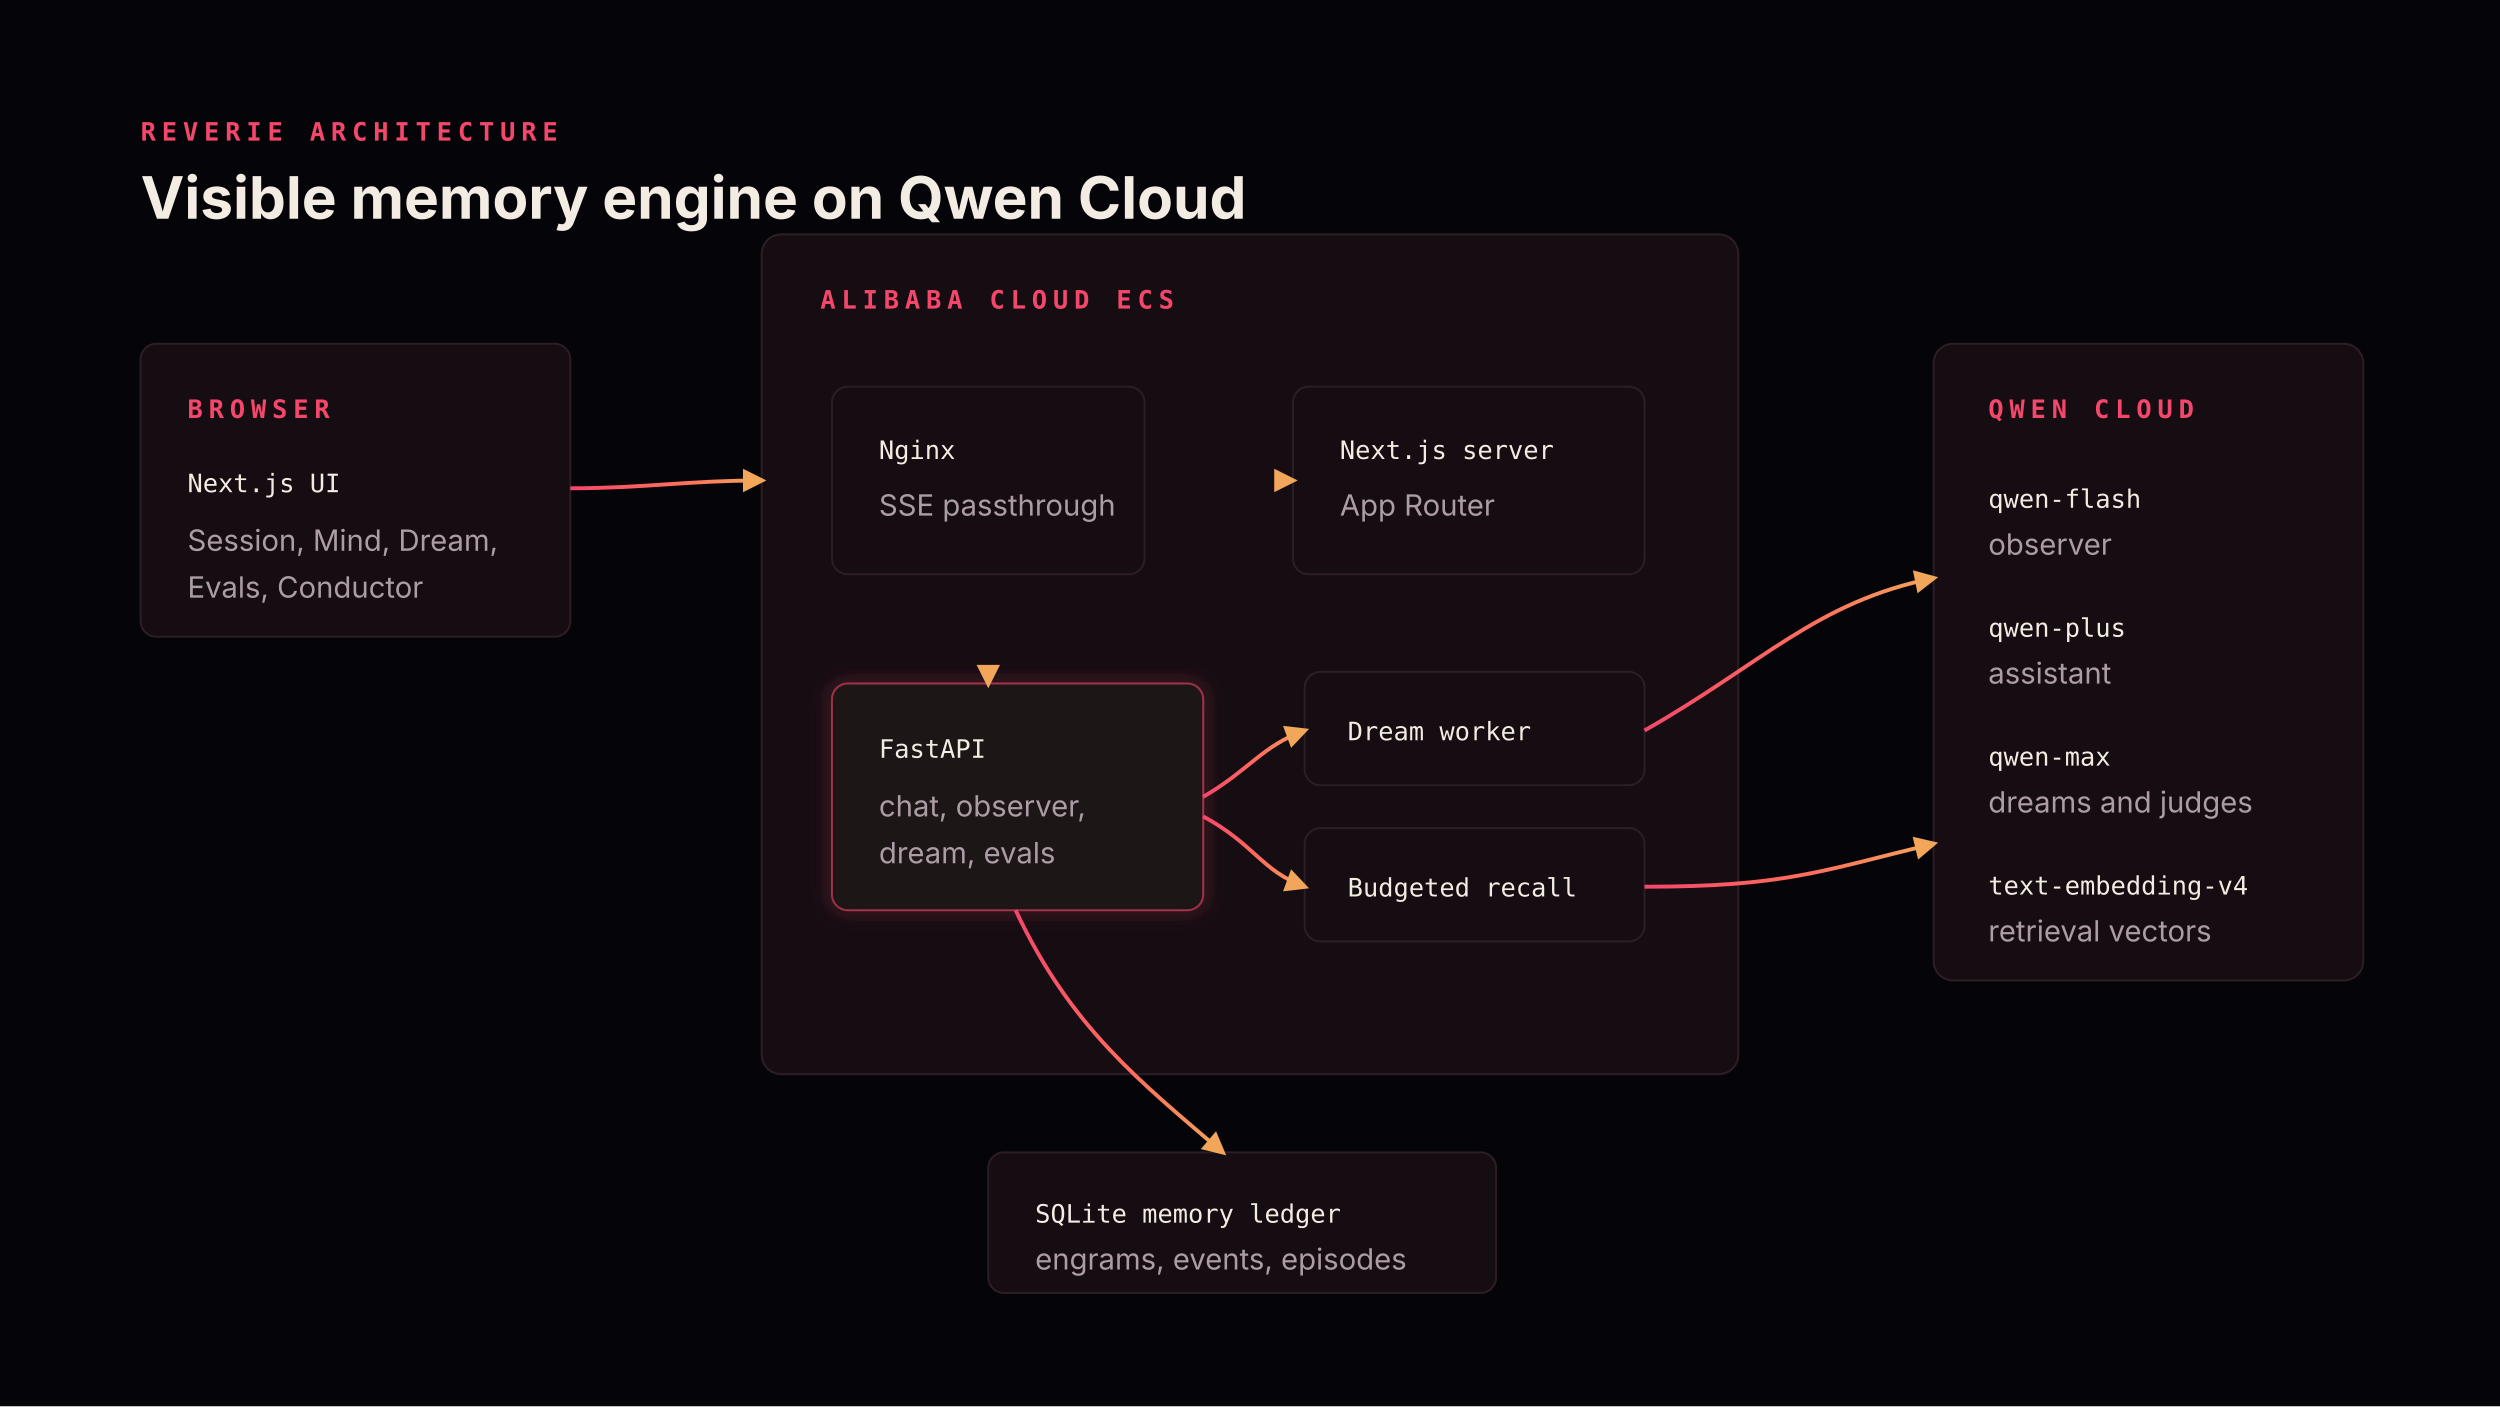
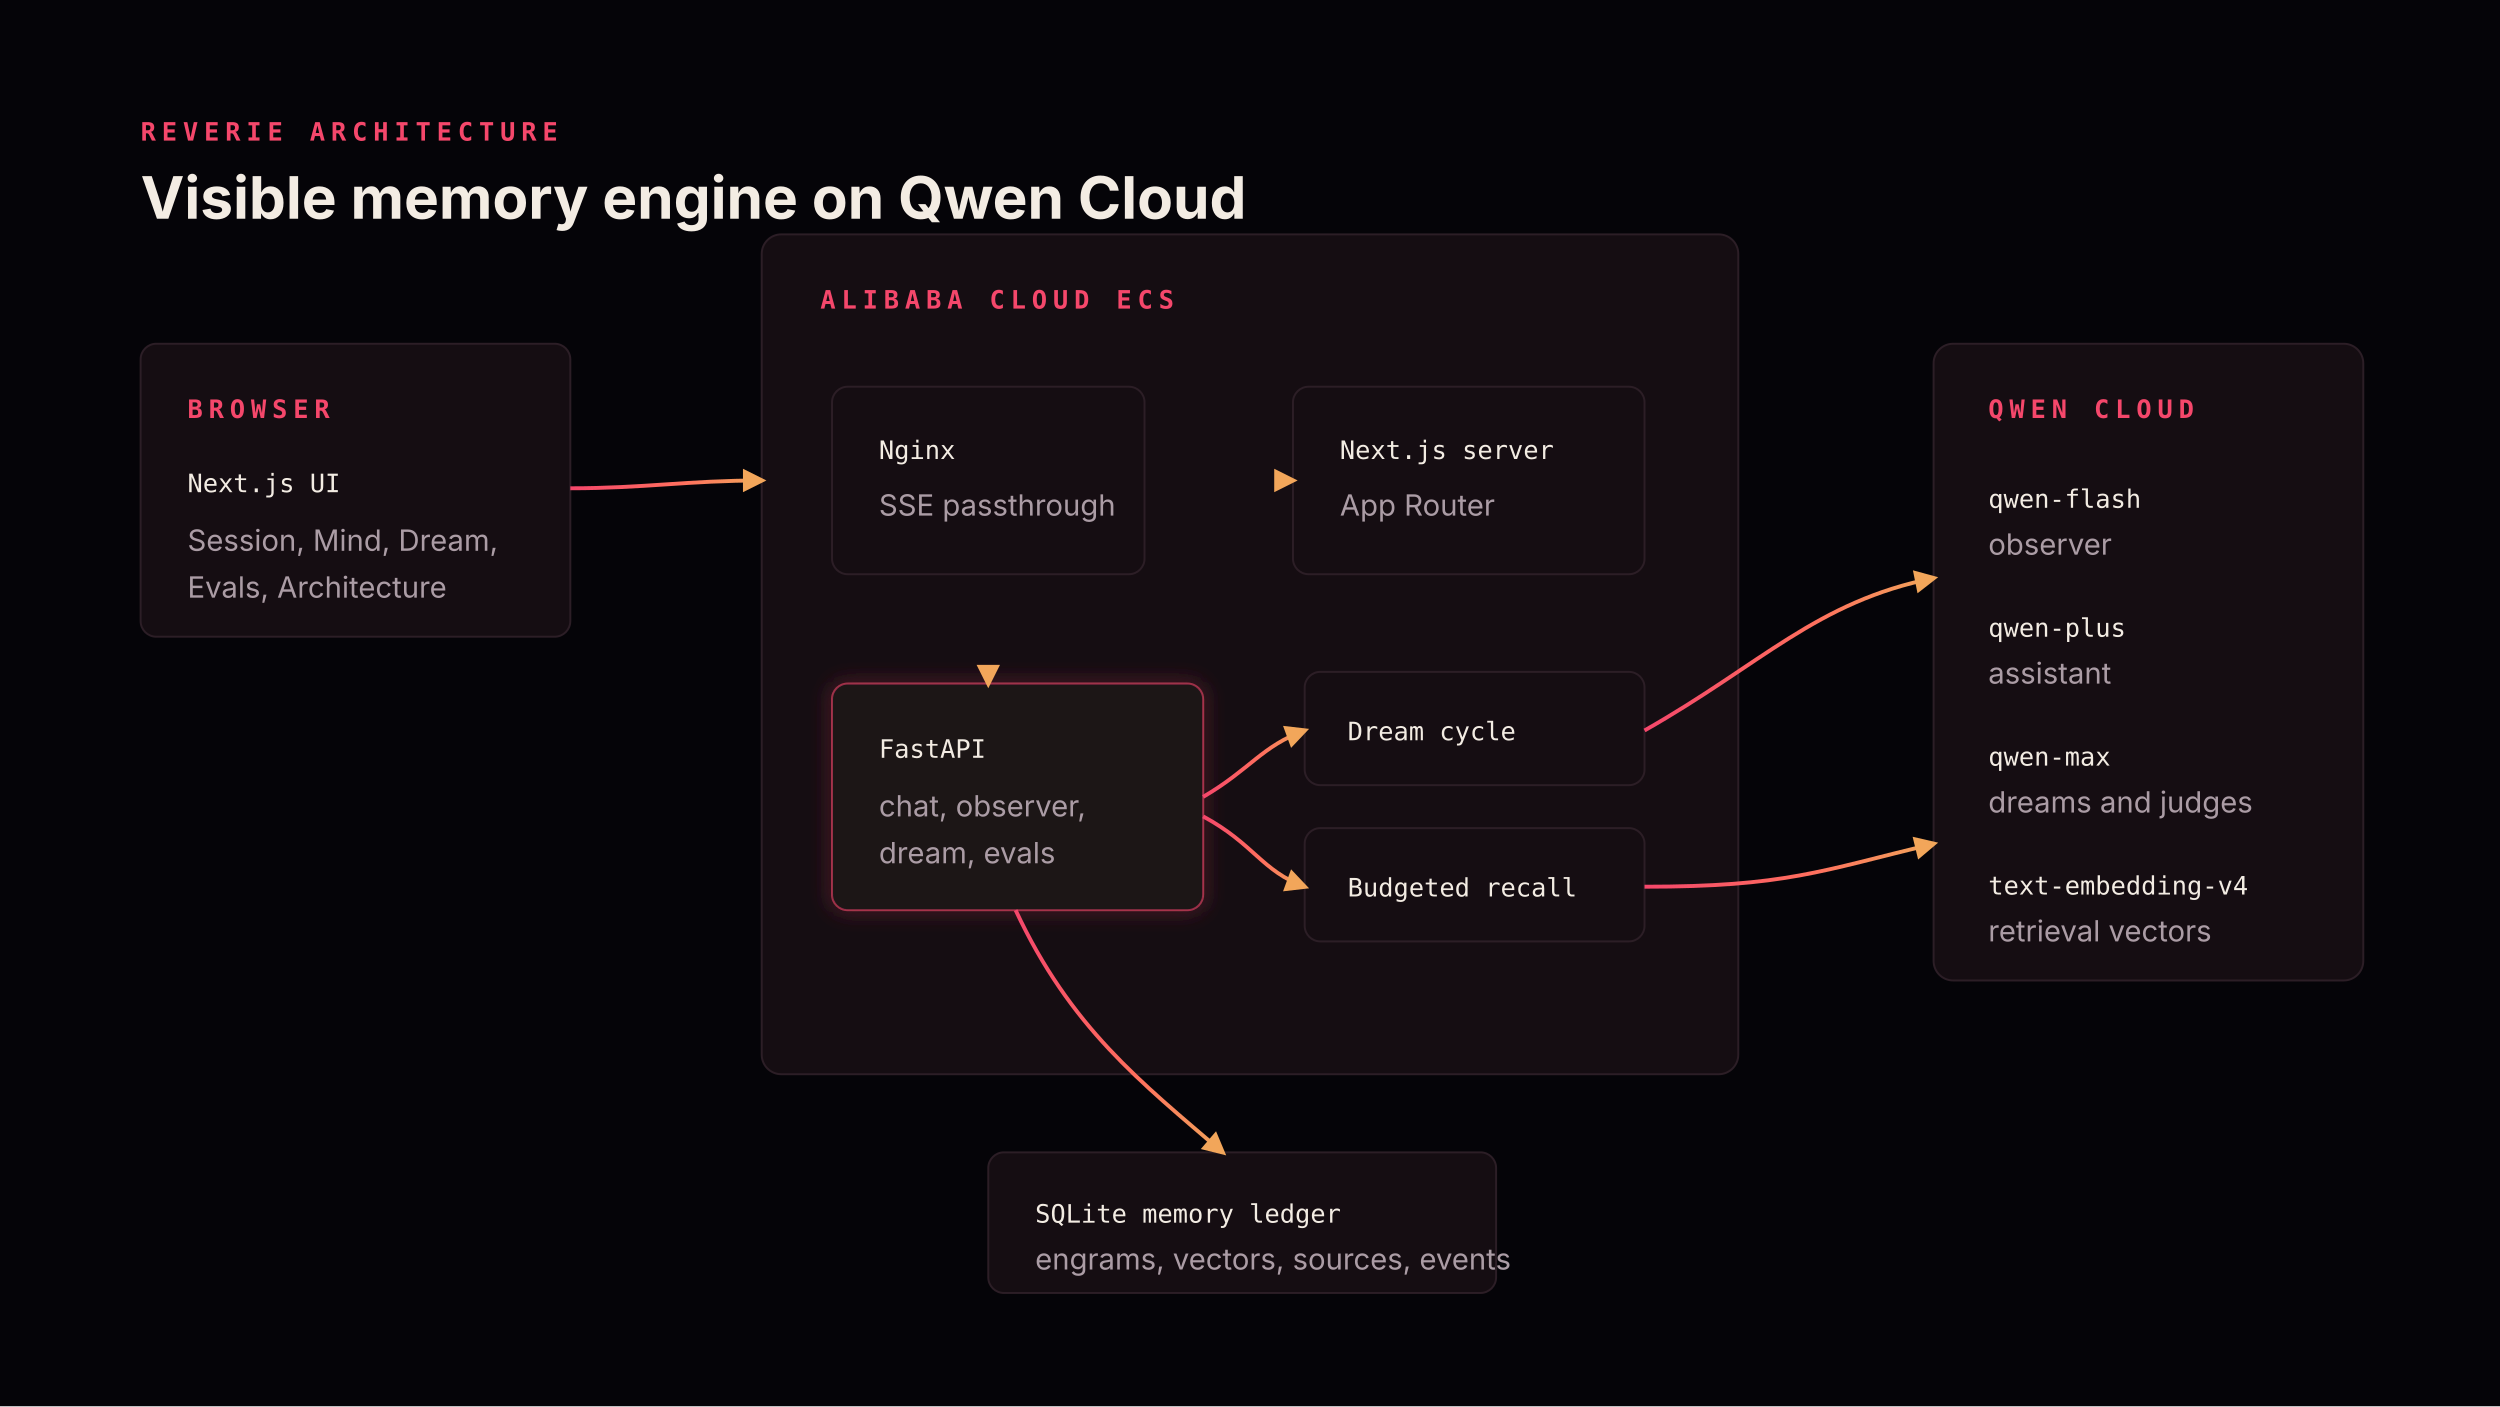
<svg xmlns="http://www.w3.org/2000/svg" width="1280" height="720" viewBox="0 0 1280 720" role="img" aria-labelledby="title desc">
  <defs>
    <linearGradient id="brand" x1="0" y1="0" x2="1" y2="0">
      <stop offset="0" stop-color="#f5476b" />
      <stop offset="0.58" stop-color="#ff6f5e" />
      <stop offset="1" stop-color="#f2a65a" />
    </linearGradient>
    <filter id="glow" x="-40%" y="-40%" width="180%" height="180%">
      <feGaussianBlur stdDeviation="5" result="blur" />
      <feMerge>
        <feMergeNode in="blur" />
        <feMergeNode in="SourceGraphic" />
      </feMerge>
    </filter>
    <style>
      .bg { fill: #050408; }
      .panel { fill: #150d12; stroke: #2c1e26; stroke-width: 1; }
      .featured { fill: #1e1419; stroke: #f5476b; stroke-opacity: .55; stroke-width: 1; }
      .title { fill: #f3ece3; font: 700 30px Inter, ui-sans-serif, system-ui; }
      .label { fill: #f5476b; font: 700 13px "JetBrains Mono", ui-monospace, monospace; letter-spacing: 3px; }
      .body { fill: #ab9ca5; font: 15px Inter, ui-sans-serif, system-ui; }
      .mono { fill: #f3ece3; font: 13px "JetBrains Mono", ui-monospace, monospace; }
      .line { stroke: url(#brand); stroke-width: 2; fill: none; marker-end: url(#arrow); }
      .soft { stroke: #2c1e26; stroke-width: 1; fill: none; }
    </style>
    <marker id="arrow" viewBox="0 0 10 10" refX="8" refY="5" markerWidth="6" markerHeight="6" orient="auto-start-reverse">
      <path d="M 0 0 L 10 5 L 0 10 z" fill="#f2a65a" />
    </marker>
  </defs>
  <rect class="bg" width="1280" height="720" />
  <text x="72" y="72" class="label">REVERIE ARCHITECTURE</text>
  <text x="72" y="112" class="title">Visible memory engine on Qwen Cloud</text>
  <rect x="72" y="176" width="220" height="150" rx="8" class="panel" />
  <text x="96" y="214" class="label">BROWSER</text>
  <text x="96" y="252" class="mono">Next.js UI</text>
  <text x="96" y="282" class="body">Session, Mind, Dream,</text>
-   <text x="96" y="306" class="body">Evals, Conductor</text>
+   <text x="96" y="306" class="body">Evals, Architecture</text>
  <rect x="390" y="120" width="500" height="430" rx="10" class="panel" />
  <text x="420" y="158" class="label">ALIBABA CLOUD ECS</text>
  <rect x="426" y="198" width="160" height="96" rx="8" class="panel" />
  <text x="450" y="235" class="mono">Nginx</text>
  <text x="450" y="264" class="body">SSE passthrough</text>
  <rect x="662" y="198" width="180" height="96" rx="8" class="panel" />
  <text x="686" y="235" class="mono">Next.js server</text>
  <text x="686" y="264" class="body">App Router</text>
  <rect x="426" y="350" width="190" height="116" rx="8" class="featured" filter="url(#glow)" />
  <text x="450" y="388" class="mono">FastAPI</text>
  <text x="450" y="418" class="body">chat, observer,</text>
  <text x="450" y="442" class="body">dream, evals</text>
  <rect x="668" y="344" width="174" height="58" rx="8" class="panel" />
-   <text x="690" y="379" class="mono">Dream worker</text>
+   <text x="690" y="379" class="mono">Dream cycle</text>
  <rect x="668" y="424" width="174" height="58" rx="8" class="panel" />
  <text x="690" y="459" class="mono">Budgeted recall</text>
  <rect x="506" y="590" width="260" height="72" rx="8" class="panel" />
  <text x="530" y="626" class="mono">SQLite memory ledger</text>
-   <text x="530" y="650" class="body">engrams, events, episodes</text>
+   <text x="530" y="650" class="body">engrams, vectors, sources, events</text>
  <rect x="990" y="176" width="220" height="326" rx="10" class="panel" />
  <text x="1018" y="214" class="label">QWEN CLOUD</text>
  <text x="1018" y="260" class="mono">qwen-flash</text>
  <text x="1018" y="284" class="body">observer</text>
  <text x="1018" y="326" class="mono">qwen-plus</text>
  <text x="1018" y="350" class="body">assistant</text>
  <text x="1018" y="392" class="mono">qwen-max</text>
  <text x="1018" y="416" class="body">dreams and judges</text>
  <text x="1018" y="458" class="mono">text-embedding-v4</text>
  <text x="1018" y="482" class="body">retrieval vectors</text>
  <path class="line" d="M292 250 C330 250 352 246 390 246" />
  <path class="line" d="M586 246 C612 246 636 246 662 246" />
  <path class="line" d="M506 294 C506 318 506 328 506 350" />
  <path class="line" d="M616 408 C640 394 646 382 668 374" />
  <path class="line" d="M616 418 C642 432 646 446 668 454" />
  <path class="line" d="M520 466 C548 526 584 554 626 590" />
  <path class="line" d="M842 374 C902 340 930 308 990 296" />
  <path class="line" d="M842 454 C914 454 932 446 990 432" />
</svg>
